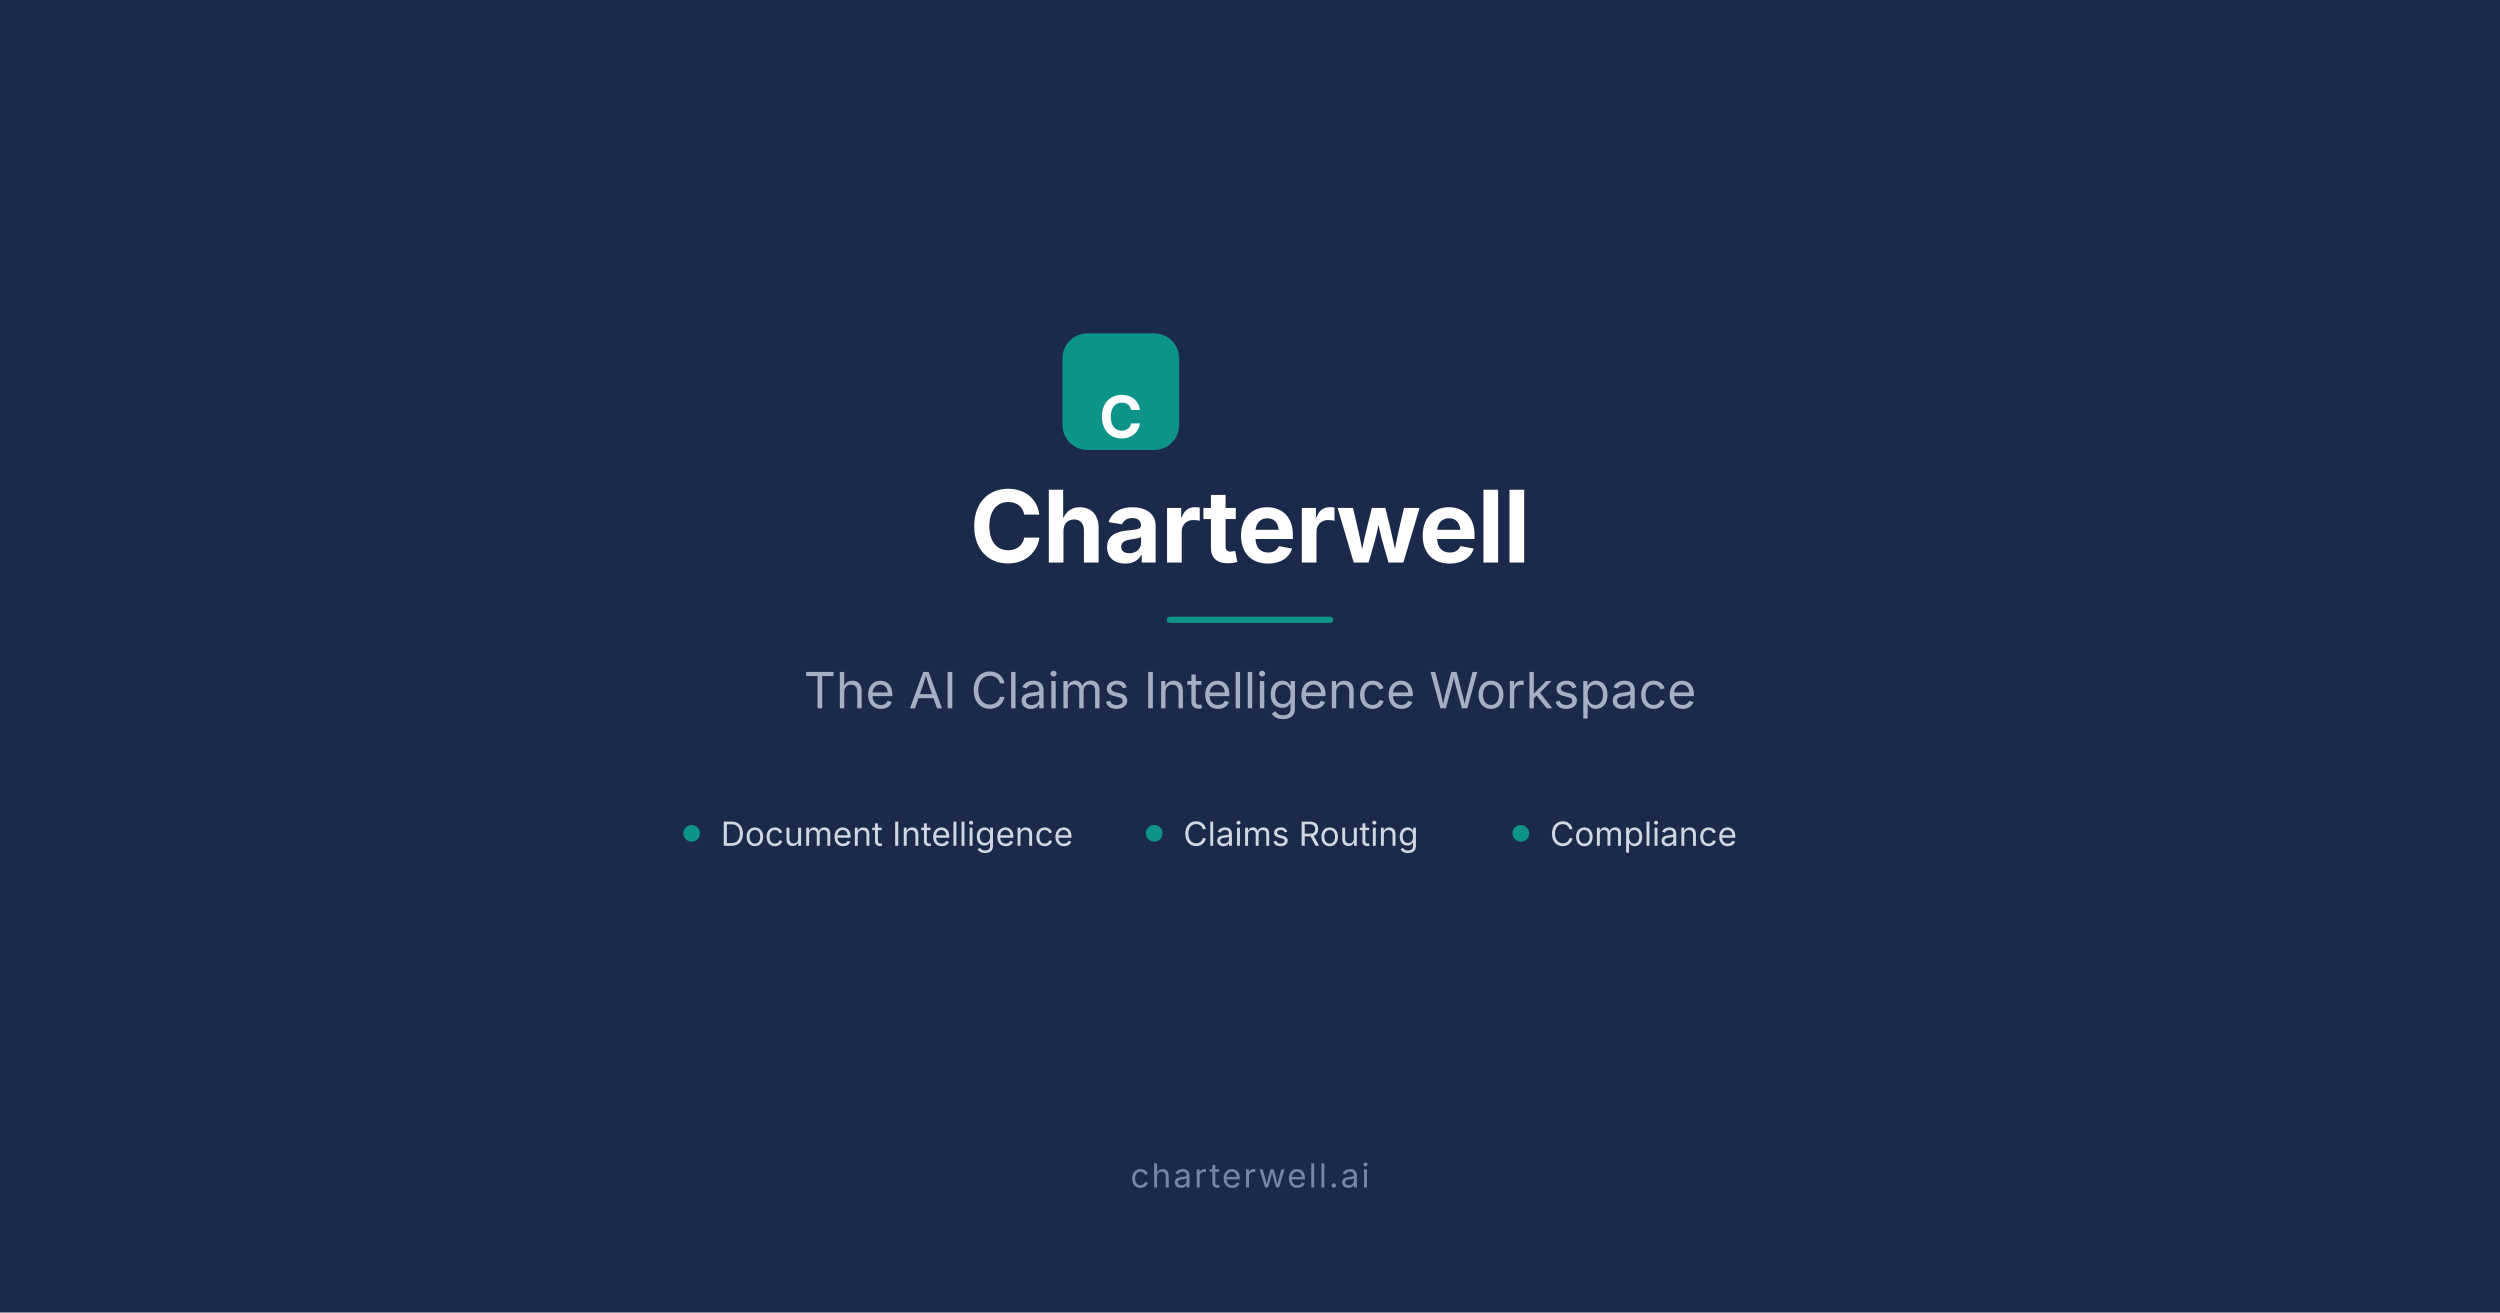
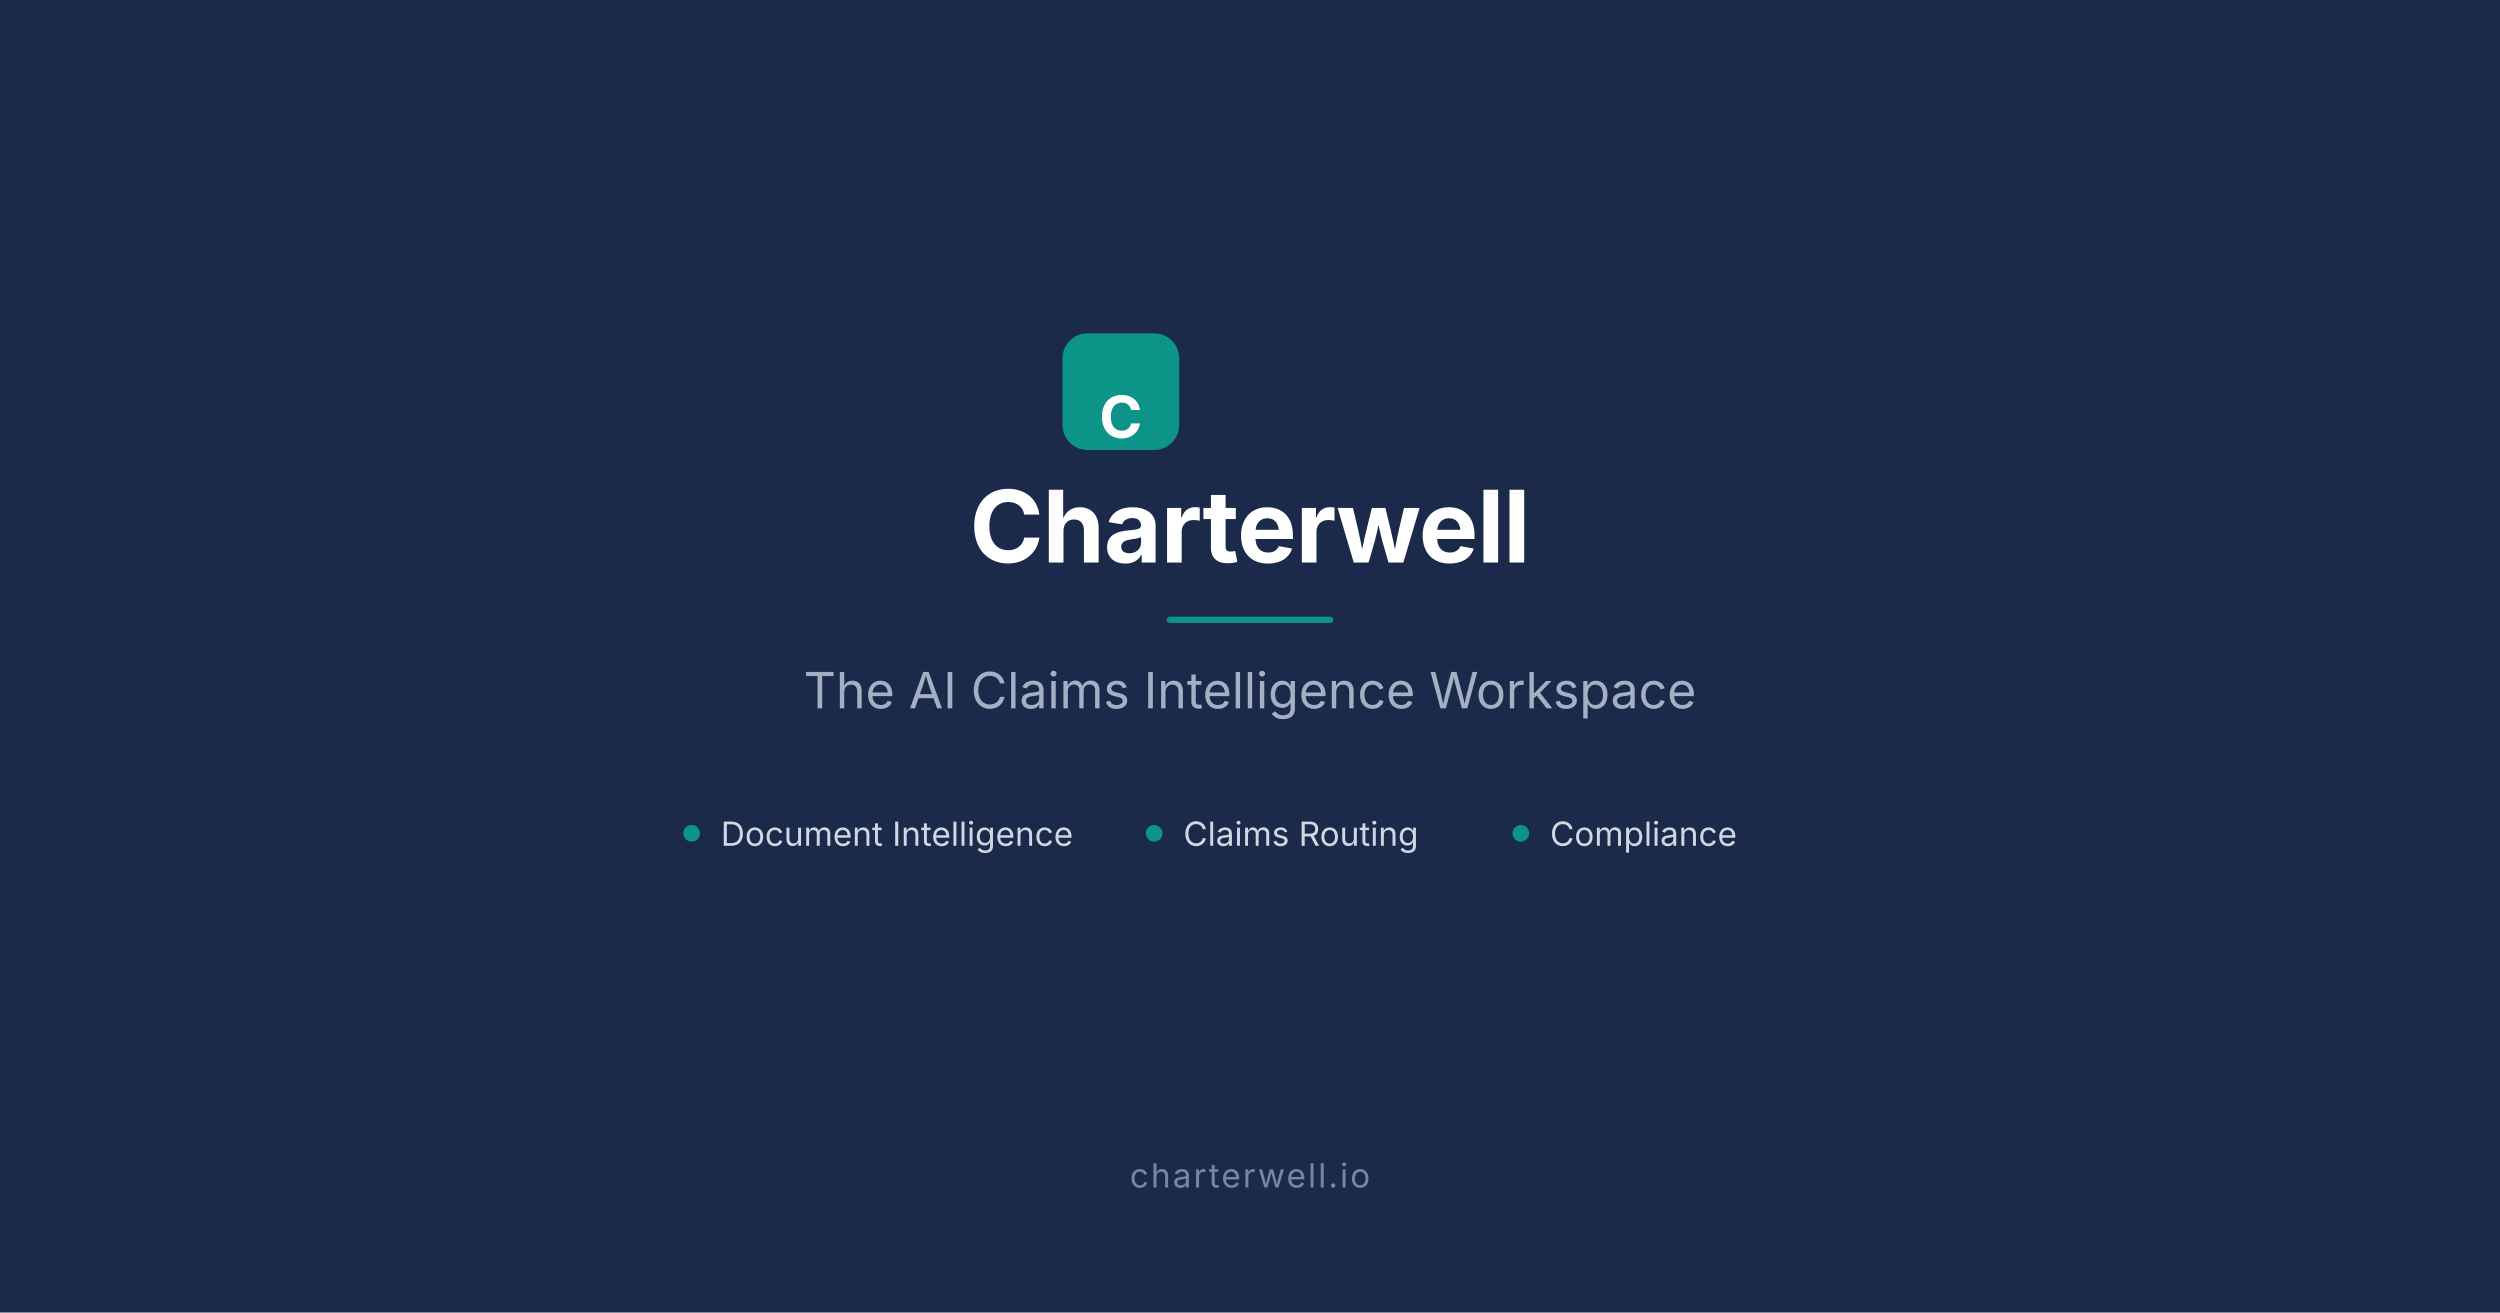
<svg xmlns="http://www.w3.org/2000/svg" width="1200" height="630" viewBox="0 0 1200 630">
  <rect width="1200" height="630" fill="#1B2A4A" />
  <rect x="510" y="160" width="56" height="56" rx="12" fill="#0D9488" />
  <text x="538" y="200" fill="white" font-family="system-ui, -apple-system, sans-serif" font-size="28" font-weight="700" text-anchor="middle" dominant-baseline="central">C</text>
  <text x="600" y="270" fill="white" font-family="system-ui, -apple-system, sans-serif" font-size="48" font-weight="700" text-anchor="middle" letter-spacing="-0.5">Charterwell</text>
  <rect x="560" y="296" width="80" height="3" rx="1.5" fill="#0D9488" />
  <text x="600" y="340" fill="#A3AFC3" font-family="system-ui, -apple-system, sans-serif" font-size="24" text-anchor="middle">The AI Claims Intelligence Workspace</text>
  <circle cx="332" cy="400" r="4" fill="#0D9488" />
  <text x="346" y="406" fill="#D1D7E1" font-family="system-ui, -apple-system, sans-serif" font-size="16">Document Intelligence</text>
  <circle cx="554" cy="400" r="4" fill="#0D9488" />
  <text x="568" y="406" fill="#D1D7E1" font-family="system-ui, -apple-system, sans-serif" font-size="16">Claims Routing</text>
  <circle cx="730" cy="400" r="4" fill="#0D9488" />
  <text x="744" y="406" fill="#D1D7E1" font-family="system-ui, -apple-system, sans-serif" font-size="16">Compliance</text>
-   <text x="600" y="570" fill="#7587A5" font-family="system-ui, -apple-system, sans-serif" font-size="16" text-anchor="middle" letter-spacing="1">charterwell.ai</text>
+   <text x="600" y="570" fill="#7587A5" font-family="system-ui, -apple-system, sans-serif" font-size="16" text-anchor="middle" letter-spacing="1">charterwell.io</text>
</svg>
